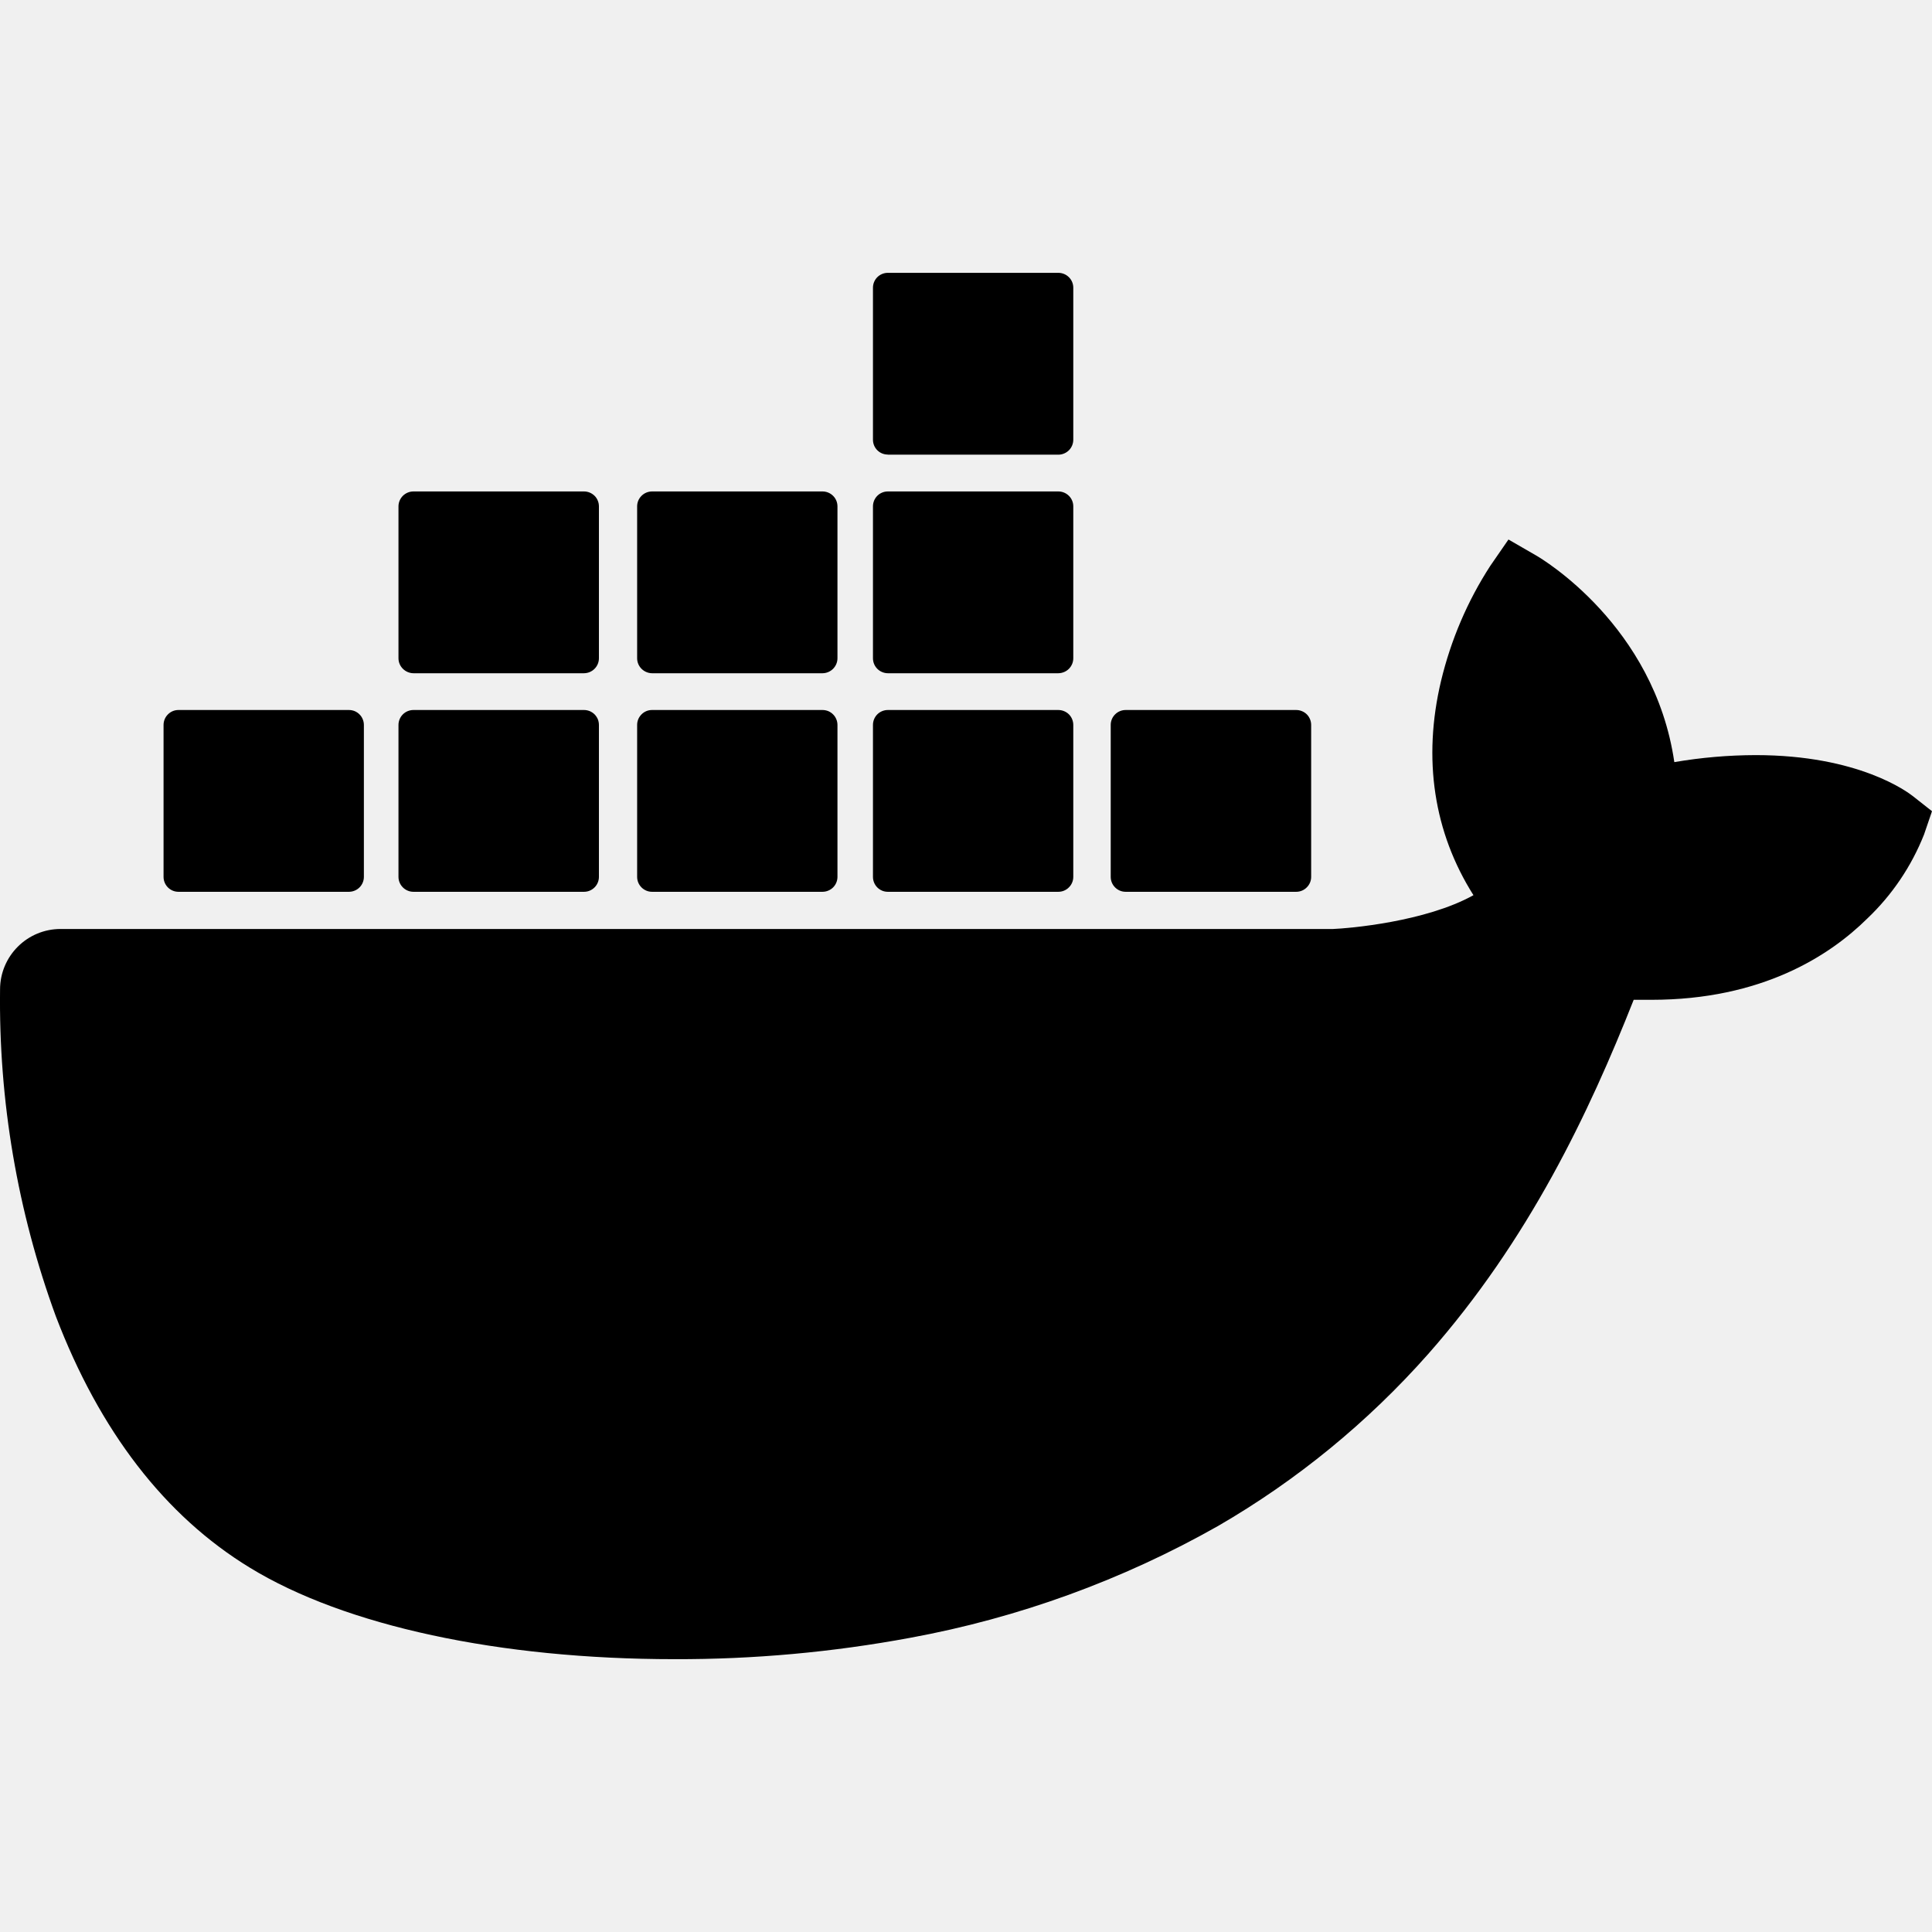
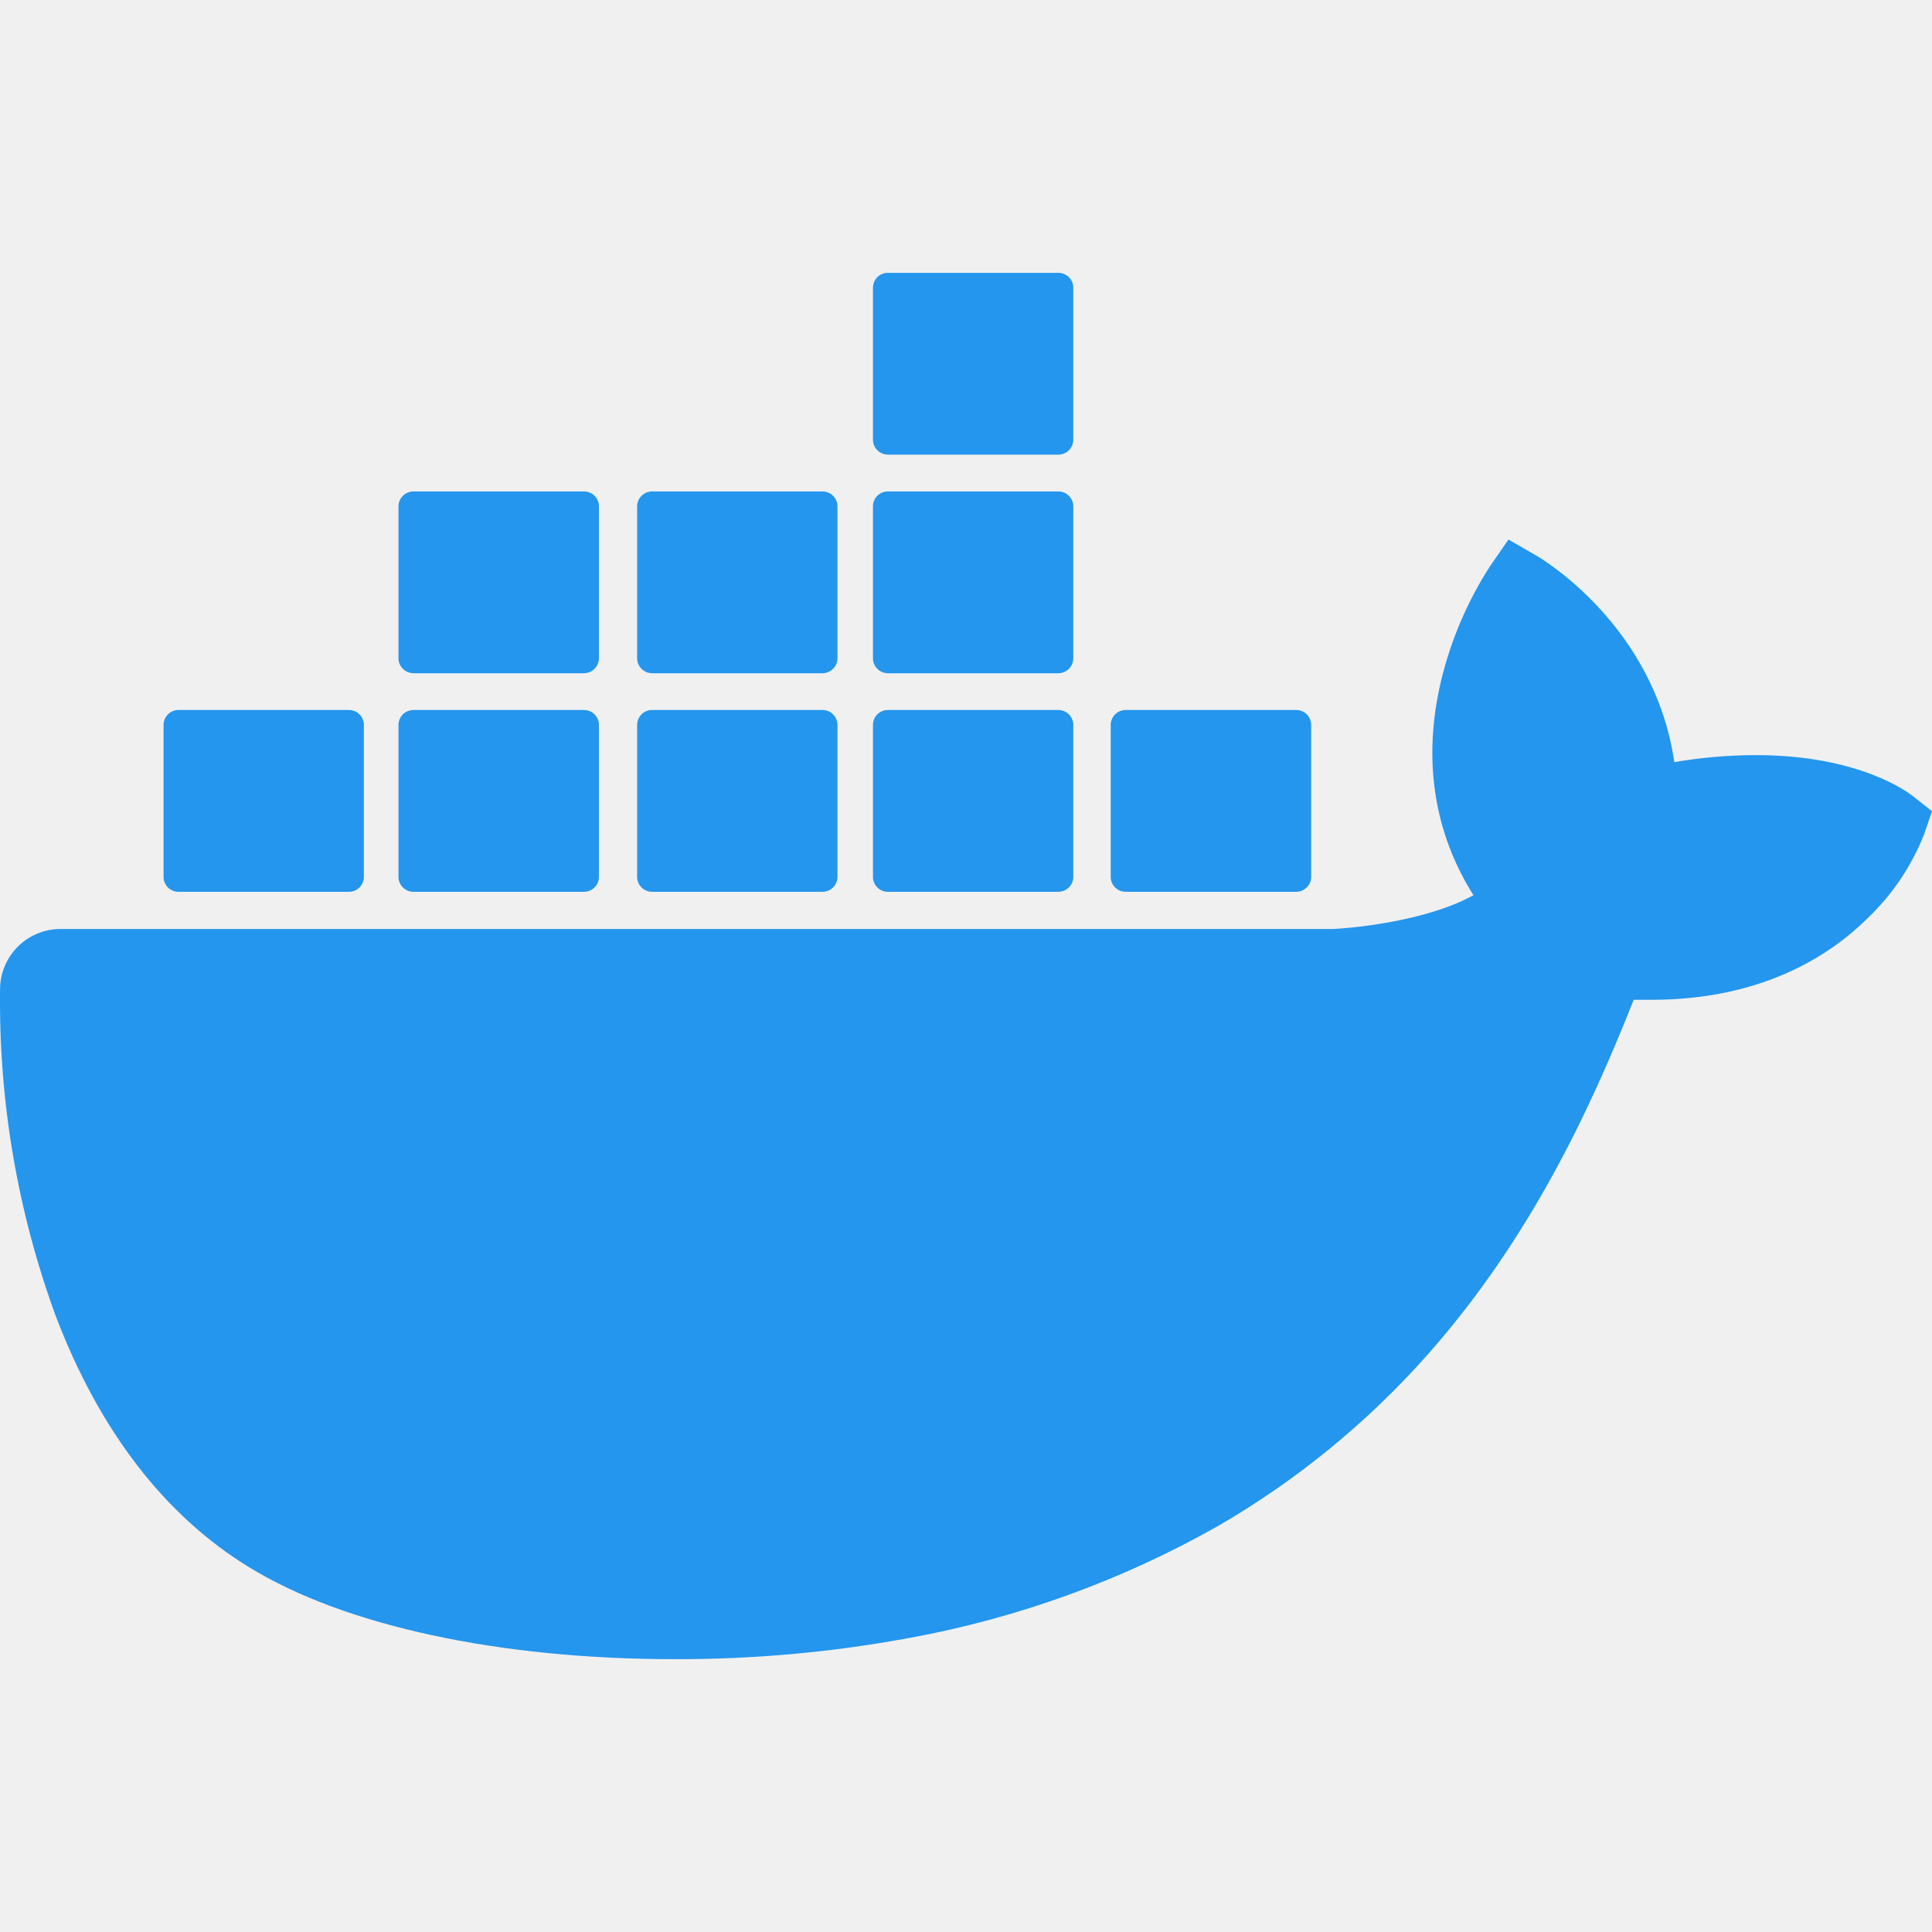
<svg xmlns="http://www.w3.org/2000/svg" width="32" height="32" viewBox="0 0 32 32" fill="none">
  <g clip-path="url(#clip0)">
-     <path d="M18.644 14.771H21.469C21.535 14.771 21.598 14.745 21.644 14.698C21.691 14.652 21.717 14.589 21.717 14.524V12.008C21.717 11.942 21.691 11.879 21.645 11.832C21.598 11.786 21.535 11.76 21.469 11.76H18.644C18.579 11.76 18.516 11.786 18.47 11.832C18.423 11.878 18.397 11.941 18.397 12.007V14.524C18.397 14.66 18.508 14.771 18.644 14.771V14.771ZM14.705 7.531H17.529C17.595 7.531 17.658 7.504 17.705 7.458C17.751 7.411 17.777 7.348 17.777 7.283V4.765C17.777 4.7 17.751 4.637 17.704 4.591C17.658 4.545 17.595 4.519 17.529 4.519H14.705C14.64 4.519 14.577 4.545 14.531 4.591C14.485 4.637 14.459 4.7 14.459 4.765V7.283C14.459 7.419 14.568 7.529 14.705 7.529V7.531ZM14.705 11.151H17.529C17.595 11.15 17.658 11.124 17.704 11.078C17.751 11.031 17.777 10.968 17.777 10.903V8.387C17.777 8.321 17.751 8.258 17.704 8.212C17.658 8.166 17.595 8.14 17.529 8.14H14.705C14.64 8.14 14.577 8.166 14.531 8.212C14.485 8.258 14.459 8.321 14.459 8.387V10.903C14.459 11.039 14.568 11.149 14.705 11.151ZM10.799 11.151H13.625C13.691 11.15 13.753 11.123 13.799 11.077C13.845 11.03 13.871 10.968 13.871 10.903V8.387C13.871 8.321 13.845 8.258 13.798 8.212C13.752 8.166 13.689 8.14 13.624 8.14H10.8C10.735 8.14 10.672 8.166 10.626 8.212C10.579 8.258 10.553 8.321 10.553 8.387V10.903C10.553 11.039 10.664 11.149 10.8 11.151H10.799ZM6.848 11.151H9.673C9.739 11.15 9.802 11.124 9.848 11.077C9.894 11.031 9.92 10.968 9.92 10.903V8.387C9.92 8.321 9.894 8.258 9.848 8.212C9.801 8.166 9.739 8.14 9.673 8.14H6.848C6.782 8.14 6.72 8.166 6.673 8.212C6.627 8.258 6.6 8.321 6.6 8.387V10.903C6.6 11.039 6.712 11.149 6.848 11.151V11.151ZM14.705 14.771H17.529C17.595 14.771 17.658 14.745 17.704 14.698C17.751 14.652 17.777 14.589 17.777 14.524V12.008C17.777 11.942 17.751 11.879 17.705 11.832C17.658 11.786 17.595 11.76 17.529 11.76H14.705C14.64 11.76 14.577 11.786 14.531 11.832C14.485 11.878 14.459 11.941 14.459 12.007V14.524C14.459 14.66 14.568 14.771 14.705 14.771V14.771ZM10.799 14.771H13.625C13.691 14.77 13.753 14.744 13.799 14.698C13.845 14.652 13.871 14.589 13.871 14.524V12.008C13.871 11.976 13.865 11.943 13.852 11.913C13.84 11.883 13.822 11.856 13.799 11.833C13.777 11.81 13.749 11.792 13.72 11.779C13.69 11.767 13.658 11.76 13.625 11.76H10.799C10.733 11.76 10.671 11.786 10.625 11.833C10.579 11.879 10.553 11.941 10.553 12.007V14.524C10.553 14.66 10.664 14.771 10.8 14.771H10.799ZM6.848 14.771H9.673C9.739 14.771 9.801 14.745 9.848 14.698C9.894 14.652 9.92 14.589 9.92 14.524V12.008C9.92 11.976 9.914 11.943 9.902 11.913C9.889 11.883 9.871 11.856 9.849 11.833C9.826 11.81 9.799 11.792 9.769 11.779C9.739 11.767 9.707 11.76 9.675 11.76H6.848C6.782 11.76 6.719 11.786 6.673 11.832C6.626 11.879 6.6 11.942 6.6 12.008V14.524C6.6 14.66 6.712 14.771 6.848 14.771V14.771ZM2.955 14.771H5.781C5.847 14.77 5.909 14.744 5.955 14.698C6.001 14.652 6.027 14.589 6.027 14.524V12.008C6.027 11.976 6.021 11.943 6.008 11.913C5.996 11.883 5.978 11.856 5.955 11.833C5.933 11.81 5.905 11.792 5.876 11.779C5.846 11.767 5.814 11.76 5.781 11.76H2.955C2.889 11.76 2.827 11.786 2.781 11.833C2.735 11.879 2.709 11.941 2.709 12.007V14.524C2.709 14.66 2.819 14.771 2.956 14.771H2.955ZM31.684 13.187C31.597 13.119 30.788 12.507 29.079 12.507C28.628 12.508 28.177 12.547 27.732 12.623C27.401 10.356 25.528 9.249 25.444 9.201L24.985 8.936L24.684 9.372C24.305 9.956 24.031 10.601 23.868 11.279C23.561 12.572 23.748 13.788 24.405 14.827C23.612 15.269 22.339 15.377 22.08 15.387H1.001C0.737 15.387 0.483 15.492 0.296 15.679C0.108 15.866 0.002 16.119 0.001 16.384C-0.023 18.23 0.289 20.066 0.924 21.8C1.651 23.704 2.731 25.107 4.137 25.965C5.711 26.929 8.271 27.481 11.171 27.481C12.481 27.485 13.789 27.366 15.077 27.127C16.868 26.798 18.591 26.172 20.175 25.275C21.48 24.519 22.655 23.557 23.655 22.427C25.324 20.536 26.319 18.431 27.059 16.56H27.353C29.183 16.56 30.307 15.828 30.927 15.215C31.339 14.824 31.66 14.348 31.869 13.82L32 13.436L31.684 13.187Z" fill="black" />
+     <path d="M18.644 14.771H21.469C21.535 14.771 21.598 14.745 21.644 14.698C21.691 14.652 21.717 14.589 21.717 14.524V12.008C21.717 11.942 21.691 11.879 21.645 11.832C21.598 11.786 21.535 11.76 21.469 11.76H18.644C18.579 11.76 18.516 11.786 18.47 11.832C18.423 11.878 18.397 11.941 18.397 12.007V14.524C18.397 14.66 18.508 14.771 18.644 14.771V14.771ZM14.705 7.531H17.529C17.595 7.531 17.658 7.504 17.705 7.458C17.751 7.411 17.777 7.348 17.777 7.283V4.765C17.777 4.7 17.751 4.637 17.704 4.591C17.658 4.545 17.595 4.519 17.529 4.519H14.705C14.64 4.519 14.577 4.545 14.531 4.591C14.485 4.637 14.459 4.7 14.459 4.765V7.283C14.459 7.419 14.568 7.529 14.705 7.529V7.531ZM14.705 11.151H17.529C17.595 11.15 17.658 11.124 17.704 11.078C17.751 11.031 17.777 10.968 17.777 10.903V8.387C17.777 8.321 17.751 8.258 17.704 8.212C17.658 8.166 17.595 8.14 17.529 8.14H14.705C14.64 8.14 14.577 8.166 14.531 8.212C14.485 8.258 14.459 8.321 14.459 8.387V10.903C14.459 11.039 14.568 11.149 14.705 11.151ZM10.799 11.151H13.625C13.691 11.15 13.753 11.123 13.799 11.077C13.845 11.03 13.871 10.968 13.871 10.903V8.387C13.871 8.321 13.845 8.258 13.798 8.212C13.752 8.166 13.689 8.14 13.624 8.14H10.8C10.735 8.14 10.672 8.166 10.626 8.212C10.579 8.258 10.553 8.321 10.553 8.387V10.903C10.553 11.039 10.664 11.149 10.8 11.151H10.799ZM6.848 11.151H9.673C9.739 11.15 9.802 11.124 9.848 11.077C9.894 11.031 9.92 10.968 9.92 10.903V8.387C9.92 8.321 9.894 8.258 9.848 8.212C9.801 8.166 9.739 8.14 9.673 8.14H6.848C6.782 8.14 6.72 8.166 6.673 8.212C6.627 8.258 6.6 8.321 6.6 8.387V10.903C6.6 11.039 6.712 11.149 6.848 11.151V11.151ZM14.705 14.771H17.529C17.595 14.771 17.658 14.745 17.704 14.698C17.751 14.652 17.777 14.589 17.777 14.524V12.008C17.777 11.942 17.751 11.879 17.705 11.832C17.658 11.786 17.595 11.76 17.529 11.76H14.705C14.64 11.76 14.577 11.786 14.531 11.832C14.485 11.878 14.459 11.941 14.459 12.007V14.524C14.459 14.66 14.568 14.771 14.705 14.771V14.771ZM10.799 14.771H13.625C13.691 14.77 13.753 14.744 13.799 14.698C13.845 14.652 13.871 14.589 13.871 14.524V12.008C13.871 11.976 13.865 11.943 13.852 11.913C13.84 11.883 13.822 11.856 13.799 11.833C13.777 11.81 13.749 11.792 13.72 11.779C13.69 11.767 13.658 11.76 13.625 11.76H10.799C10.733 11.76 10.671 11.786 10.625 11.833C10.579 11.879 10.553 11.941 10.553 12.007V14.524C10.553 14.66 10.664 14.771 10.8 14.771H10.799ZM6.848 14.771H9.673C9.739 14.771 9.801 14.745 9.848 14.698C9.894 14.652 9.92 14.589 9.92 14.524V12.008C9.92 11.976 9.914 11.943 9.902 11.913C9.889 11.883 9.871 11.856 9.849 11.833C9.826 11.81 9.799 11.792 9.769 11.779C9.739 11.767 9.707 11.76 9.675 11.76H6.848C6.782 11.76 6.719 11.786 6.673 11.832C6.626 11.879 6.6 11.942 6.6 12.008V14.524C6.6 14.66 6.712 14.771 6.848 14.771V14.771ZM2.955 14.771H5.781C5.847 14.77 5.909 14.744 5.955 14.698C6.001 14.652 6.027 14.589 6.027 14.524V12.008C6.027 11.976 6.021 11.943 6.008 11.913C5.996 11.883 5.978 11.856 5.955 11.833C5.933 11.81 5.905 11.792 5.876 11.779C5.846 11.767 5.814 11.76 5.781 11.76H2.955C2.889 11.76 2.827 11.786 2.781 11.833C2.735 11.879 2.709 11.941 2.709 12.007V14.524C2.709 14.66 2.819 14.771 2.956 14.771H2.955ZM31.684 13.187C31.597 13.119 30.788 12.507 29.079 12.507C28.628 12.508 28.177 12.547 27.732 12.623C27.401 10.356 25.528 9.249 25.444 9.201L24.985 8.936L24.684 9.372C24.305 9.956 24.031 10.601 23.868 11.279C23.561 12.572 23.748 13.788 24.405 14.827C23.612 15.269 22.339 15.377 22.08 15.387H1.001C0.737 15.387 0.483 15.492 0.296 15.679C0.108 15.866 0.002 16.119 0.001 16.384C-0.023 18.23 0.289 20.066 0.924 21.8C1.651 23.704 2.731 25.107 4.137 25.965C5.711 26.929 8.271 27.481 11.171 27.481C12.481 27.485 13.789 27.366 15.077 27.127C16.868 26.798 18.591 26.172 20.175 25.275C21.48 24.519 22.655 23.557 23.655 22.427C25.324 20.536 26.319 18.431 27.059 16.56H27.353C29.183 16.56 30.307 15.828 30.927 15.215C31.339 14.824 31.66 14.348 31.869 13.82L32 13.436L31.684 13.187Z" fill="#2496ed" />
  </g>
  <defs>
    <clipPath id="clip0">
      <rect width="32" height="32" fill="white" />
    </clipPath>
  </defs>
</svg>
